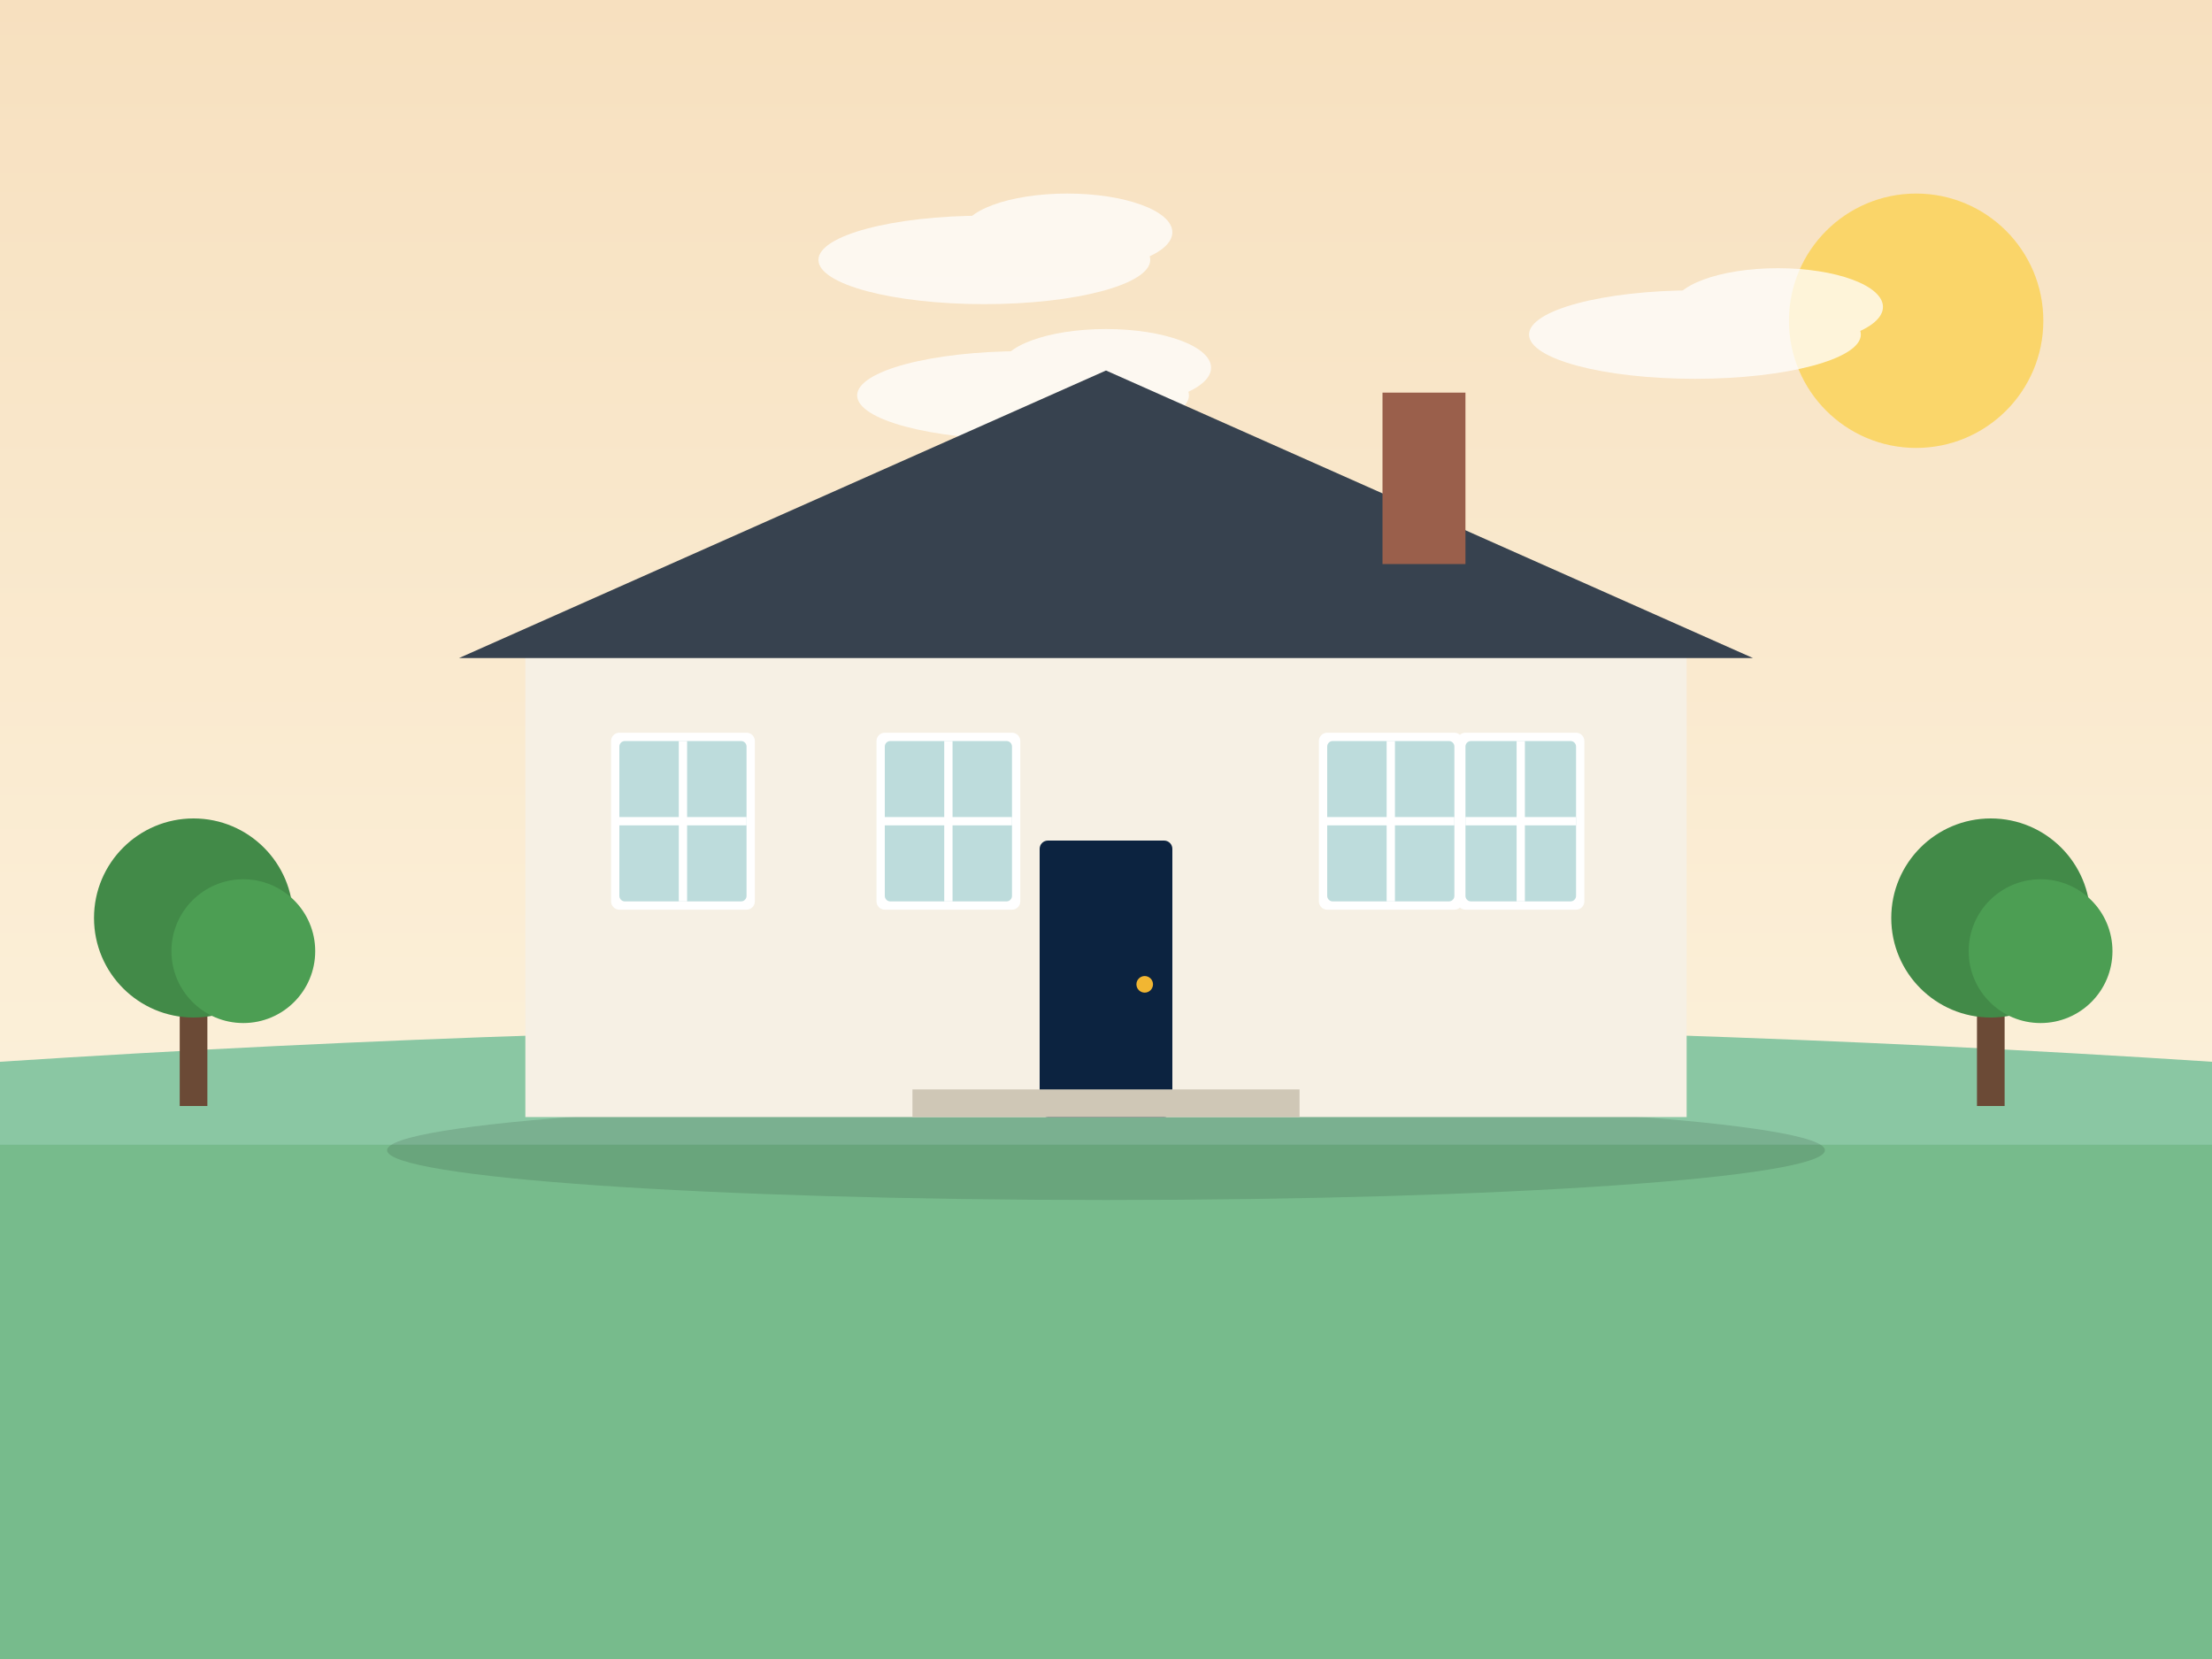
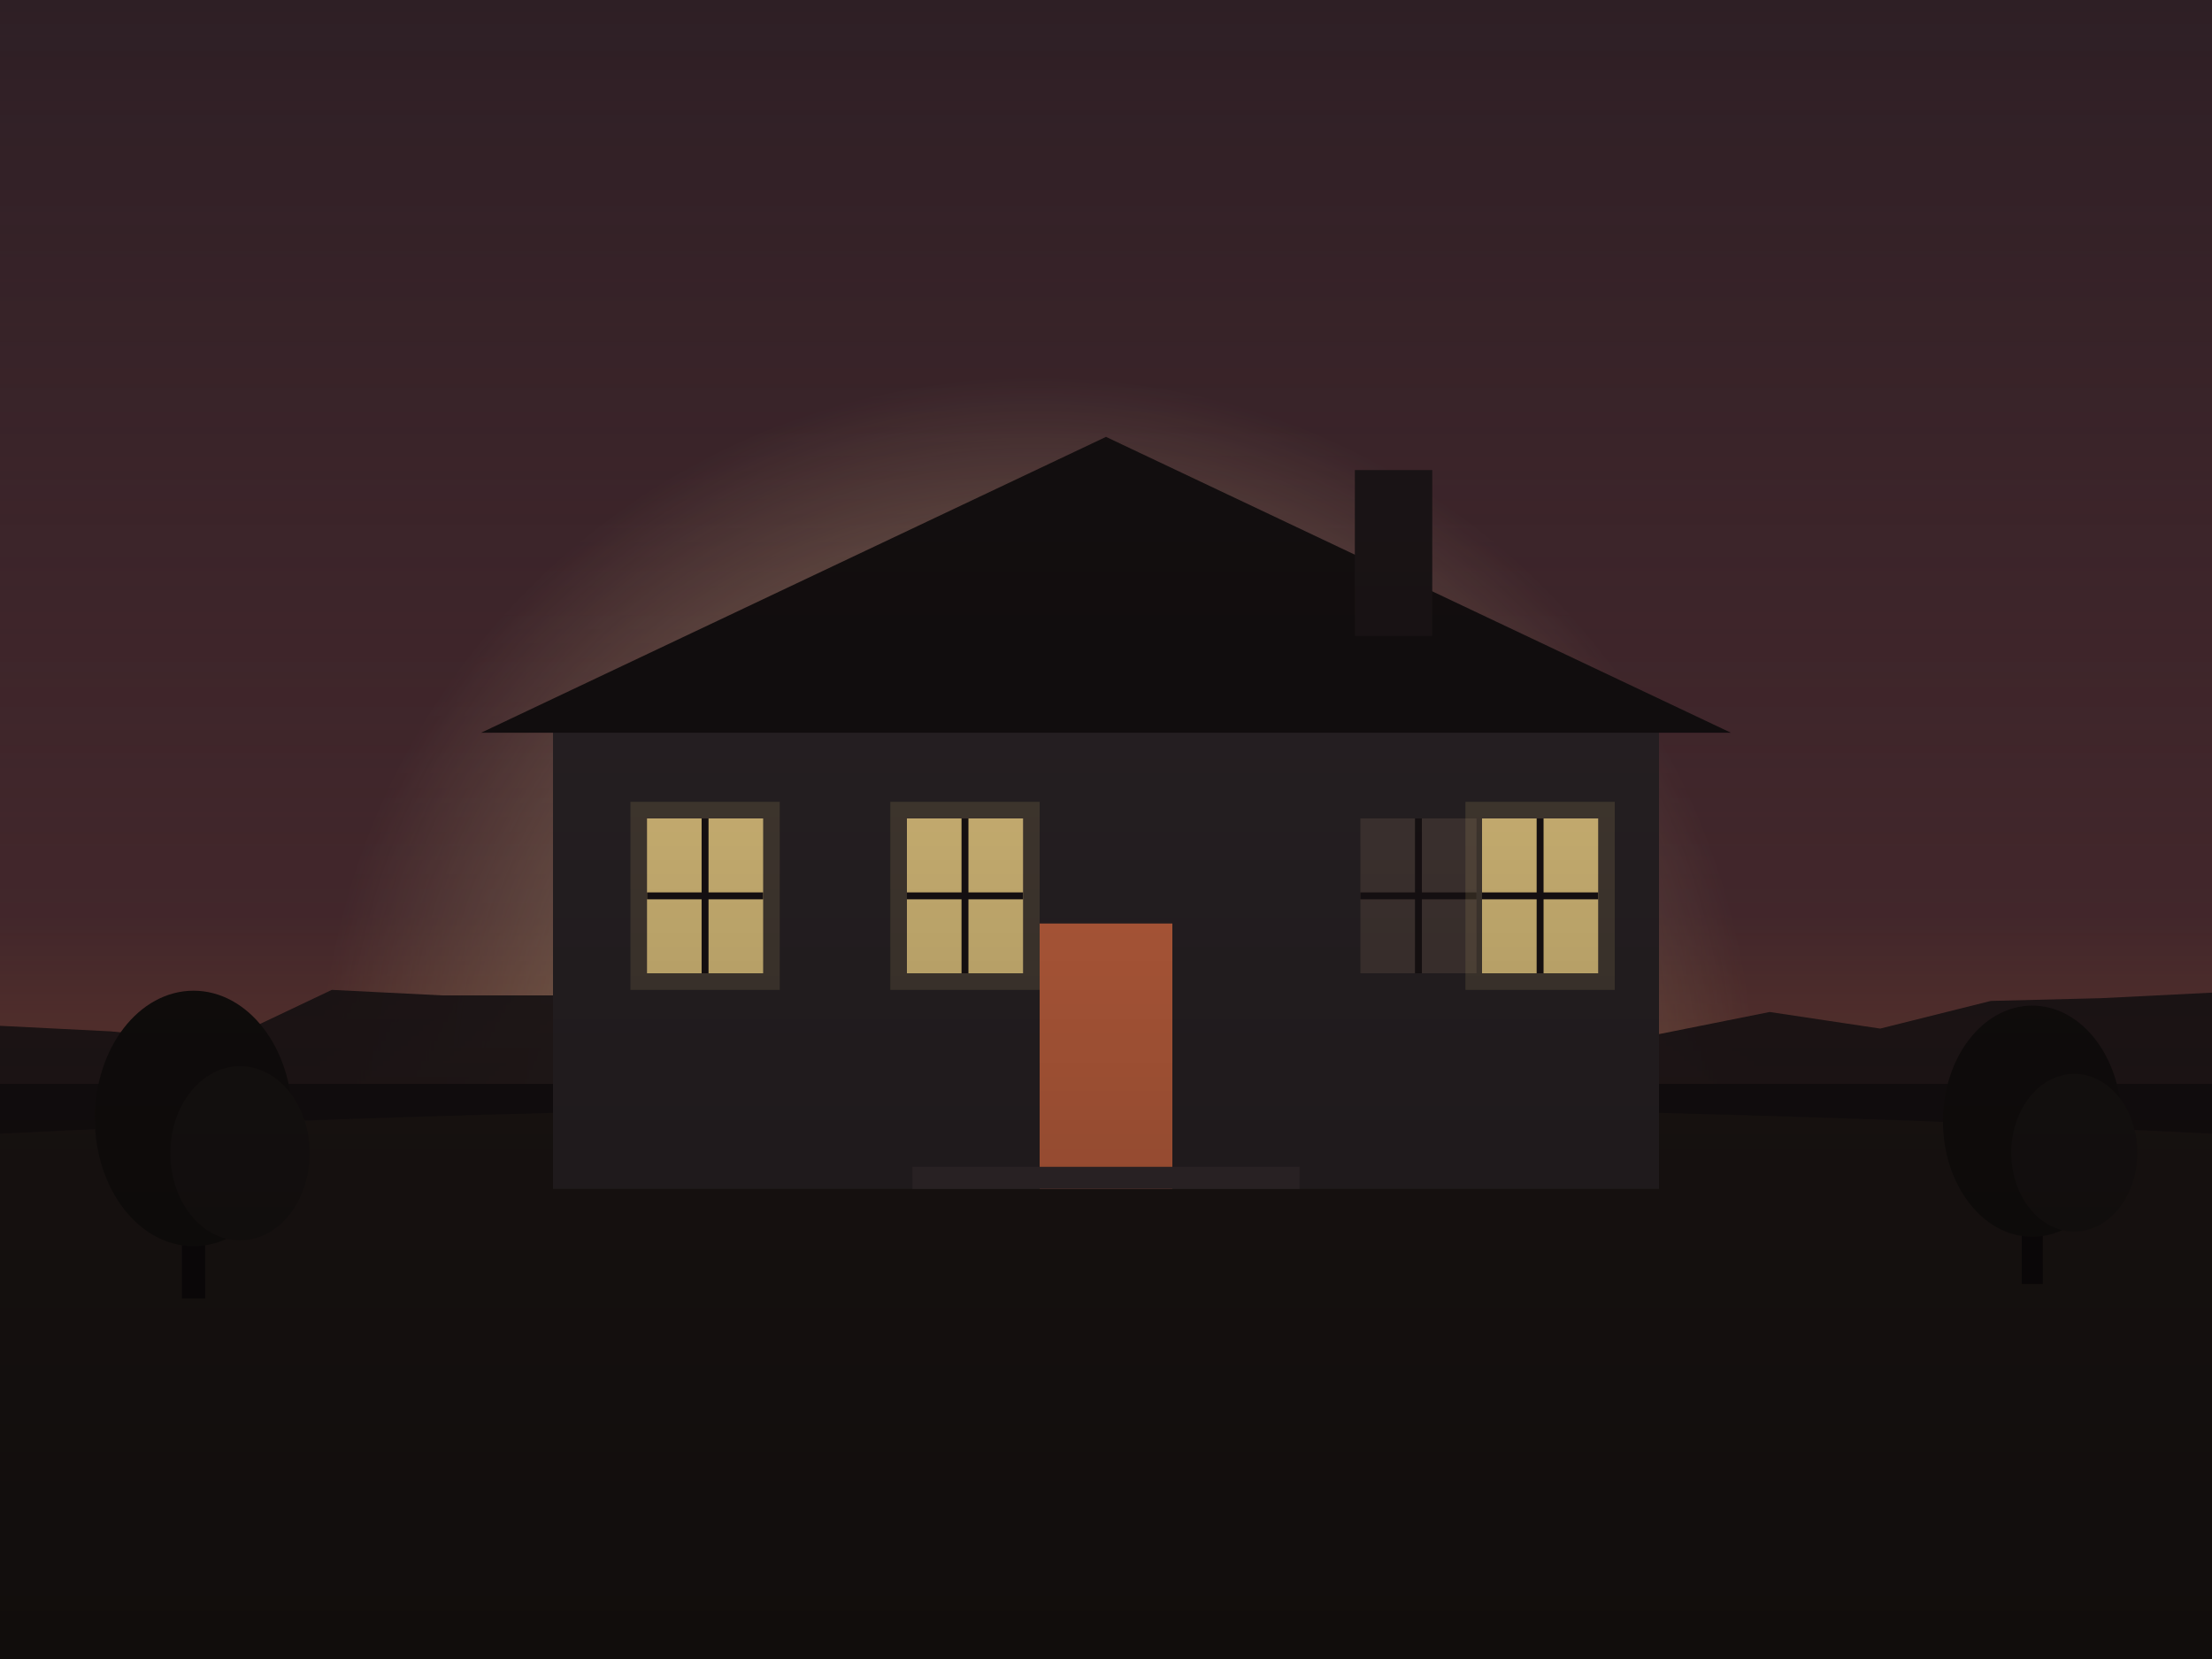
<svg xmlns="http://www.w3.org/2000/svg" viewBox="0 0 800 600" role="img" aria-label="Move-in ready ranch near Birch Grove Park in Northfield, NJ">
  <defs>
    <linearGradient id="s" x1="0" y1="0" x2="0" y2="1">
-       <stop offset="0" stop-color="hsl(35,78%,86%)" />
-       <stop offset="1" stop-color="hsl(45,95%,95%)" />
+       <stop offset="0" stop-color="hsl(335,20%,15%)" />
+       <stop offset=".55" stop-color="hsl(350,26%,27%)" />
+       <stop offset="1" stop-color="hsl(21,80%,60%)" />
+     </linearGradient>
+     <radialGradient id="g" cx="375" cy="396" r="260" gradientUnits="userSpaceOnUse">
+       <stop offset="0" stop-color="#ffe3a8" stop-opacity=".85" />
+       <stop offset="1" stop-color="#ffe3a8" stop-opacity="0" />
+     </radialGradient>
+     <linearGradient id="v" x1="0" y1="0" x2="0" y2="1">
+       <stop offset="0" stop-color="#000" stop-opacity="0" />
+       <stop offset="1" stop-color="#000" stop-opacity=".45" />
    </linearGradient>
  </defs>
  <rect width="800" height="600" fill="url(#s)" />
-   <circle cx="693" cy="116" r="46" fill="#fbd45f" opacity=".9" />
-   <g fill="#fff" opacity=".75">
-     <ellipse cx="370" cy="143" rx="60" ry="16" />
-     <ellipse cx="400" cy="133" rx="38" ry="14" />
-   </g>
-   <g fill="#fff" opacity=".75">
-     <ellipse cx="356" cy="94" rx="60" ry="16" />
-     <ellipse cx="386" cy="84" rx="38" ry="14" />
-   </g>
-   <g fill="#fff" opacity=".75">
-     <ellipse cx="613" cy="121" rx="60" ry="16" />
-     <ellipse cx="643" cy="111" rx="38" ry="14" />
-   </g>
-   <path d="M0 384 Q400.0 358 800 384 V600 H0Z" fill="hsl(145,35%,66%)" />
-   <rect y="414" width="800" height="600" fill="hsl(135,32%,56%)" opacity=".6" />
-   <ellipse cx="400" cy="416" rx="260" ry="18" fill="#000" opacity=".12" />
-   <rect x="190" y="234" width="420" height="170" fill="#f6f0e4" />
-   <path d="M166 238 L400.0 134 L634 238Z" fill="#37424f" />
-   <rect x="500" y="142" width="30" height="62" fill="#9a5f4b" />
-   <rect x="221" y="265" width="52" height="64" rx="3" fill="#fff" />
-   <rect x="224" y="268" width="46" height="58" rx="2" fill="#bddcdc" />
-   <path d="M247.0 268V326M224 297.0H270" stroke="#fff" stroke-width="3" />
-   <rect x="317" y="265" width="52" height="64" rx="3" fill="#fff" />
-   <rect x="320" y="268" width="46" height="58" rx="2" fill="#bddcdc" />
-   <path d="M343.0 268V326M320 297.0H366" stroke="#fff" stroke-width="3" />
-   <rect x="477" y="265" width="52" height="64" rx="3" fill="#fff" />
-   <rect x="480" y="268" width="46" height="58" rx="2" fill="#bddcdc" />
-   <path d="M503.0 268V326M480 297.0H526" stroke="#fff" stroke-width="3" />
-   <rect x="527" y="265" width="46" height="64" rx="3" fill="#fff" />
-   <rect x="530" y="268" width="40" height="58" rx="2" fill="#bddcdc" />
-   <path d="M550.0 268V326M530 297.0H570" stroke="#fff" stroke-width="3" />
-   <rect x="376.0" y="304" width="48" height="100" rx="3" fill="#0c2340" />
-   <circle cx="414.0" cy="356" r="3" fill="#f2b632" />
-   <rect x="330.0" y="394" width="140" height="10" fill="#cfc7b6" />
-   <rect x="65" y="354" width="10" height="46" fill="#6b4a36" />
-   <circle cx="70" cy="332" r="36" fill="hsl(125,35%,40%)" />
-   <circle cx="88" cy="344" r="26" fill="hsl(125,35%,46%)" />
-   <rect x="715" y="354" width="10" height="46" fill="#6b4a36" />
-   <circle cx="720" cy="332" r="36" fill="hsl(125,35%,40%)" />
-   <circle cx="738" cy="344" r="26" fill="hsl(125,35%,46%)" />
+   <rect width="800" height="600" fill="url(#g)" />
+   <path d="M0 396 L0 371 L40 373 L80 377 L120 358 L160 360 L200 360 L240 365 L280 361 L320 374 L360 379 L400 382 L440 375 L480 370 L520 359 L560 369 L600 374 L640 366 L680 372 L720 362 L760 361 L800 359 L800 396Z" fill="#1d1618" opacity=".9" />
+   <rect y="392" width="800" height="208" fill="#171112" />
+   <path d="M0 410 Q400.0 390 800 410 V600 H0Z" fill="#1f1816" />
+   <rect x="200" y="262" width="400" height="168" fill="#2d2629" />
+   <path d="M174 265 L400.0 158 L626 265Z" fill="#151011" />
+   <rect x="490" y="170" width="28" height="60" fill="#1d1618" />
+   <rect x="228" y="290" width="54" height="68" fill="#f8d98c" opacity=".16" />
+   <rect x="234" y="296" width="42" height="56" fill="#f8d98c" />
+   <path d="M255.0 296V352M234 324.0H276" stroke="#1b1416" stroke-width="2.5" />
+   <rect x="322" y="290" width="54" height="68" fill="#f8d98c" opacity=".16" />
+   <rect x="328" y="296" width="42" height="56" fill="#f8d98c" />
+   <path d="M349.0 296V352M328 324.0H370" stroke="#1b1416" stroke-width="2.5" />
+   <rect x="492" y="296" width="42" height="56" fill="#4a3d3a" />
+   <path d="M513.0 296V352M492 324.0H534" stroke="#1b1416" stroke-width="2.5" />
+   <rect x="530" y="290" width="54" height="68" fill="#f8d98c" opacity=".16" />
+   <rect x="536" y="296" width="42" height="56" fill="#f8d98c" />
+   <path d="M557.0 296V352M536 324.0H578" stroke="#1b1416" stroke-width="2.5" />
+   <rect x="376.0" y="334" width="48" height="96" fill="#e8744a" opacity=".92" />
+   <rect x="330.0" y="422" width="140" height="8" fill="#3b3033" />
+   <rect x="65.8" y="427.6" width="8.4" height="42.0" fill="#0f0b0c" />
+   <ellipse cx="70" cy="404.5" rx="35.7" ry="46.2" fill="#14100f" />
+   <ellipse cx="86.8" cy="417.1" rx="25.2" ry="31.5" fill="#1a1514" />
+   <rect x="731.2" y="426.4" width="7.6" height="38.0" fill="#0f0b0c" />
+   <ellipse cx="735" cy="405.5" rx="32.3" ry="41.8" fill="#14100f" />
+   <ellipse cx="750.2" cy="416.9" rx="22.8" ry="28.5" fill="#1a1514" />
+   <rect width="800" height="600" fill="url(#v)" />
</svg>
